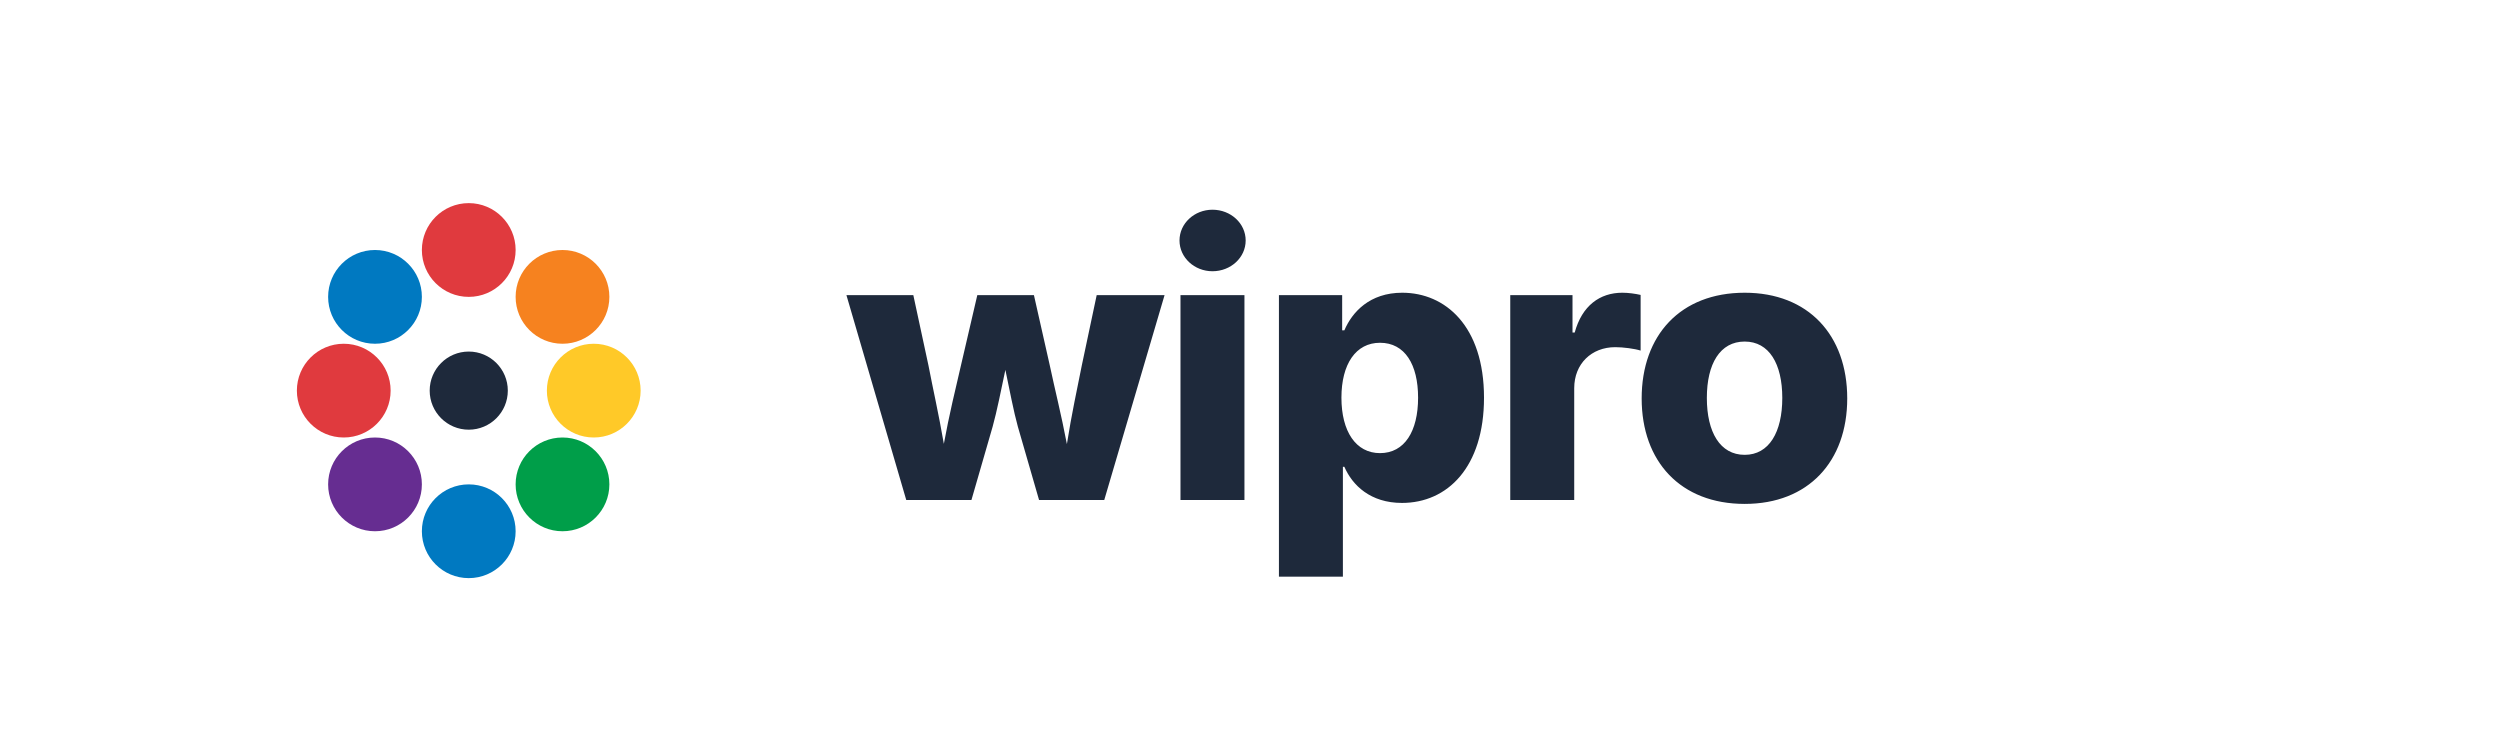
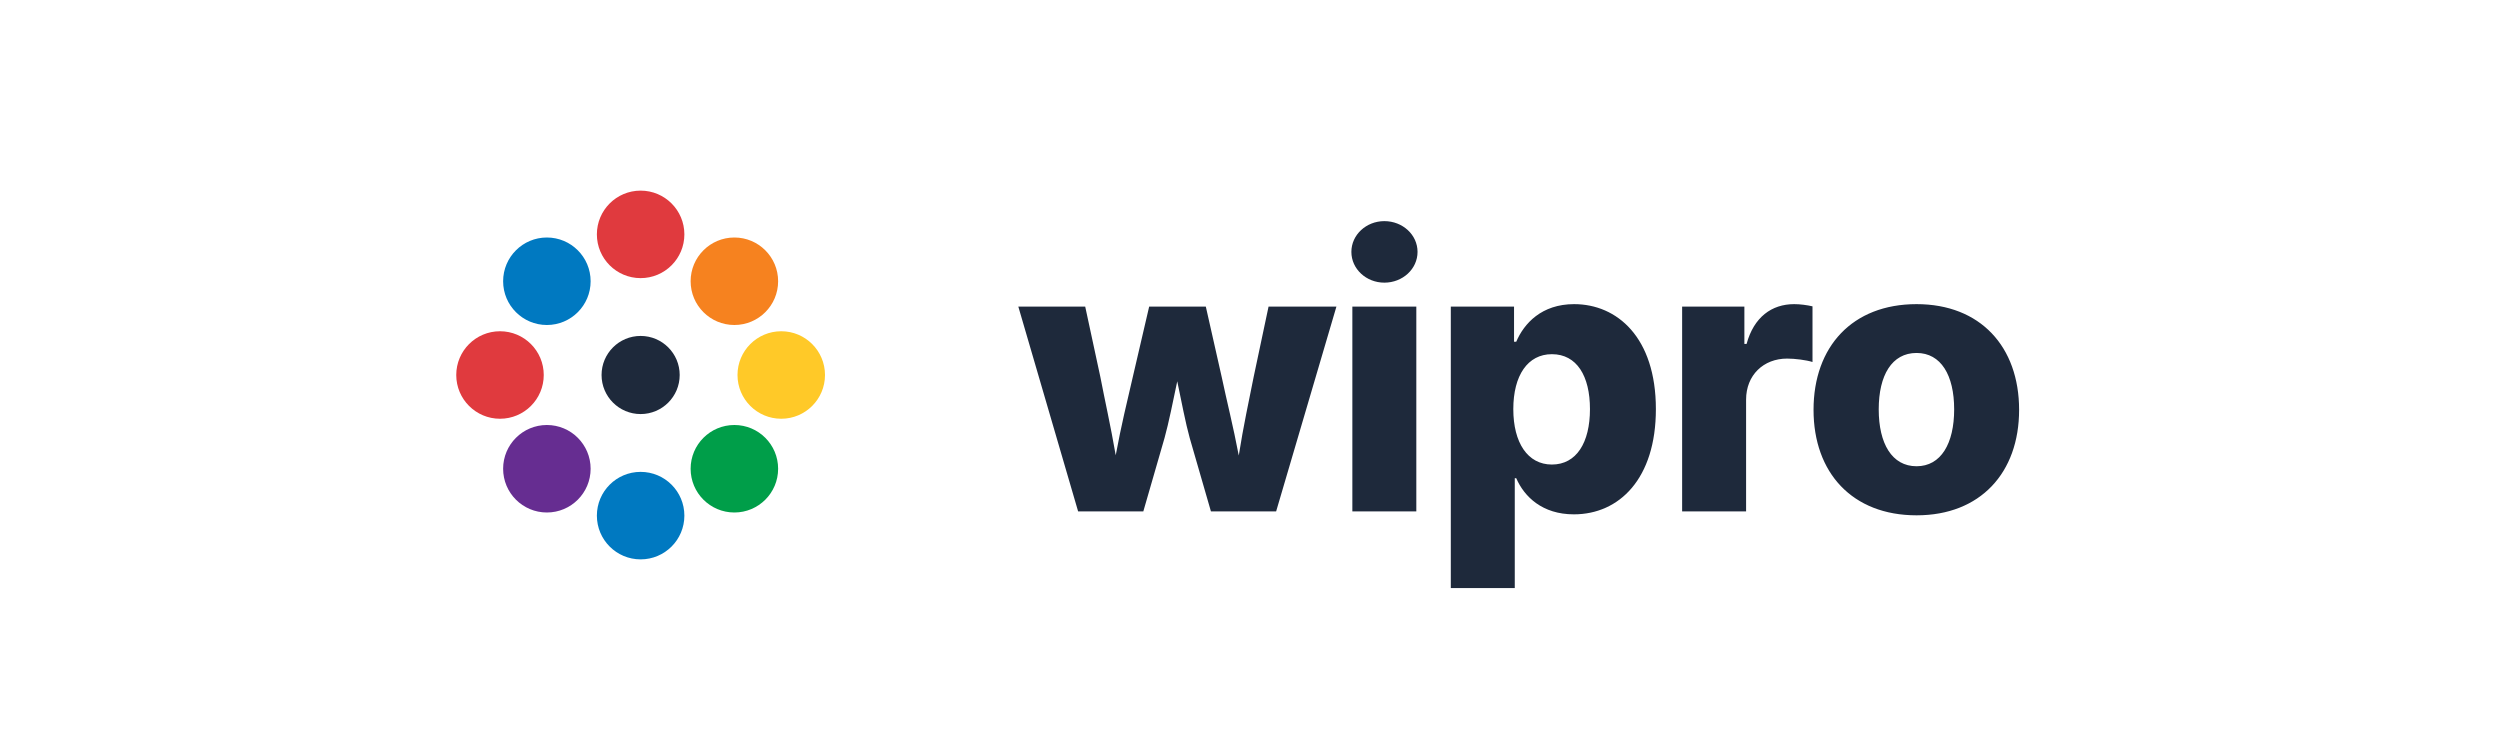
<svg xmlns="http://www.w3.org/2000/svg" viewBox="0 0 160 48" width="160" height="48" fill="none">
-   <g transform="translate(18, 12)">
-     <circle cx="12" cy="4" r="3" fill="#E03A3E" />
-     <circle cx="18" cy="7" r="3" fill="#F6821F" />
-     <circle cx="20" cy="13" r="3" fill="#FFC928" />
-     <circle cx="18" cy="19" r="3" fill="#009E49" />
-     <circle cx="12" cy="22" r="3" fill="#0079C1" />
-     <circle cx="6" cy="19" r="3" fill="#662D91" />
-     <circle cx="4" cy="13" r="3" fill="#E03A3E" />
-     <circle cx="6" cy="7" r="3" fill="#0079C1" />
-     <circle cx="12" cy="13" r="2.5" fill="#1E293B" />
+   <g transform="translate(29, 0)">
+     <g transform="translate(0, 12)">
+       <circle cx="12" cy="3" r="2.8" fill="#E03A3E" />
+       <circle cx="18" cy="6" r="2.8" fill="#F6821F" />
+       <circle cx="21" cy="12" r="2.8" fill="#FFC928" />
+       <circle cx="18" cy="18" r="2.8" fill="#009E49" />
+       <circle cx="12" cy="21" r="2.8" fill="#0079C1" />
+       <circle cx="6" cy="18" r="2.8" fill="#662D91" />
+       <circle cx="3" cy="12" r="2.8" fill="#E03A3E" />
+       <circle cx="6" cy="6" r="2.8" fill="#0079C1" />
+       <circle cx="12" cy="12" r="2.5" fill="#1E293B" />
+     </g>
+     <text x="36" y="24" font-family="'Plus Jakarta Sans', system-ui, -apple-system, sans-serif" font-size="24" font-weight="800" fill="#1E293B" dominant-baseline="central" letter-spacing="-0.5">wipro</text>
  </g>
-   <text x="54" y="32" font-family="'Plus Jakarta Sans', system-ui, -apple-system, sans-serif" font-size="24" font-weight="800" fill="#1E293B" letter-spacing="-0.5">wipro</text>
</svg>
